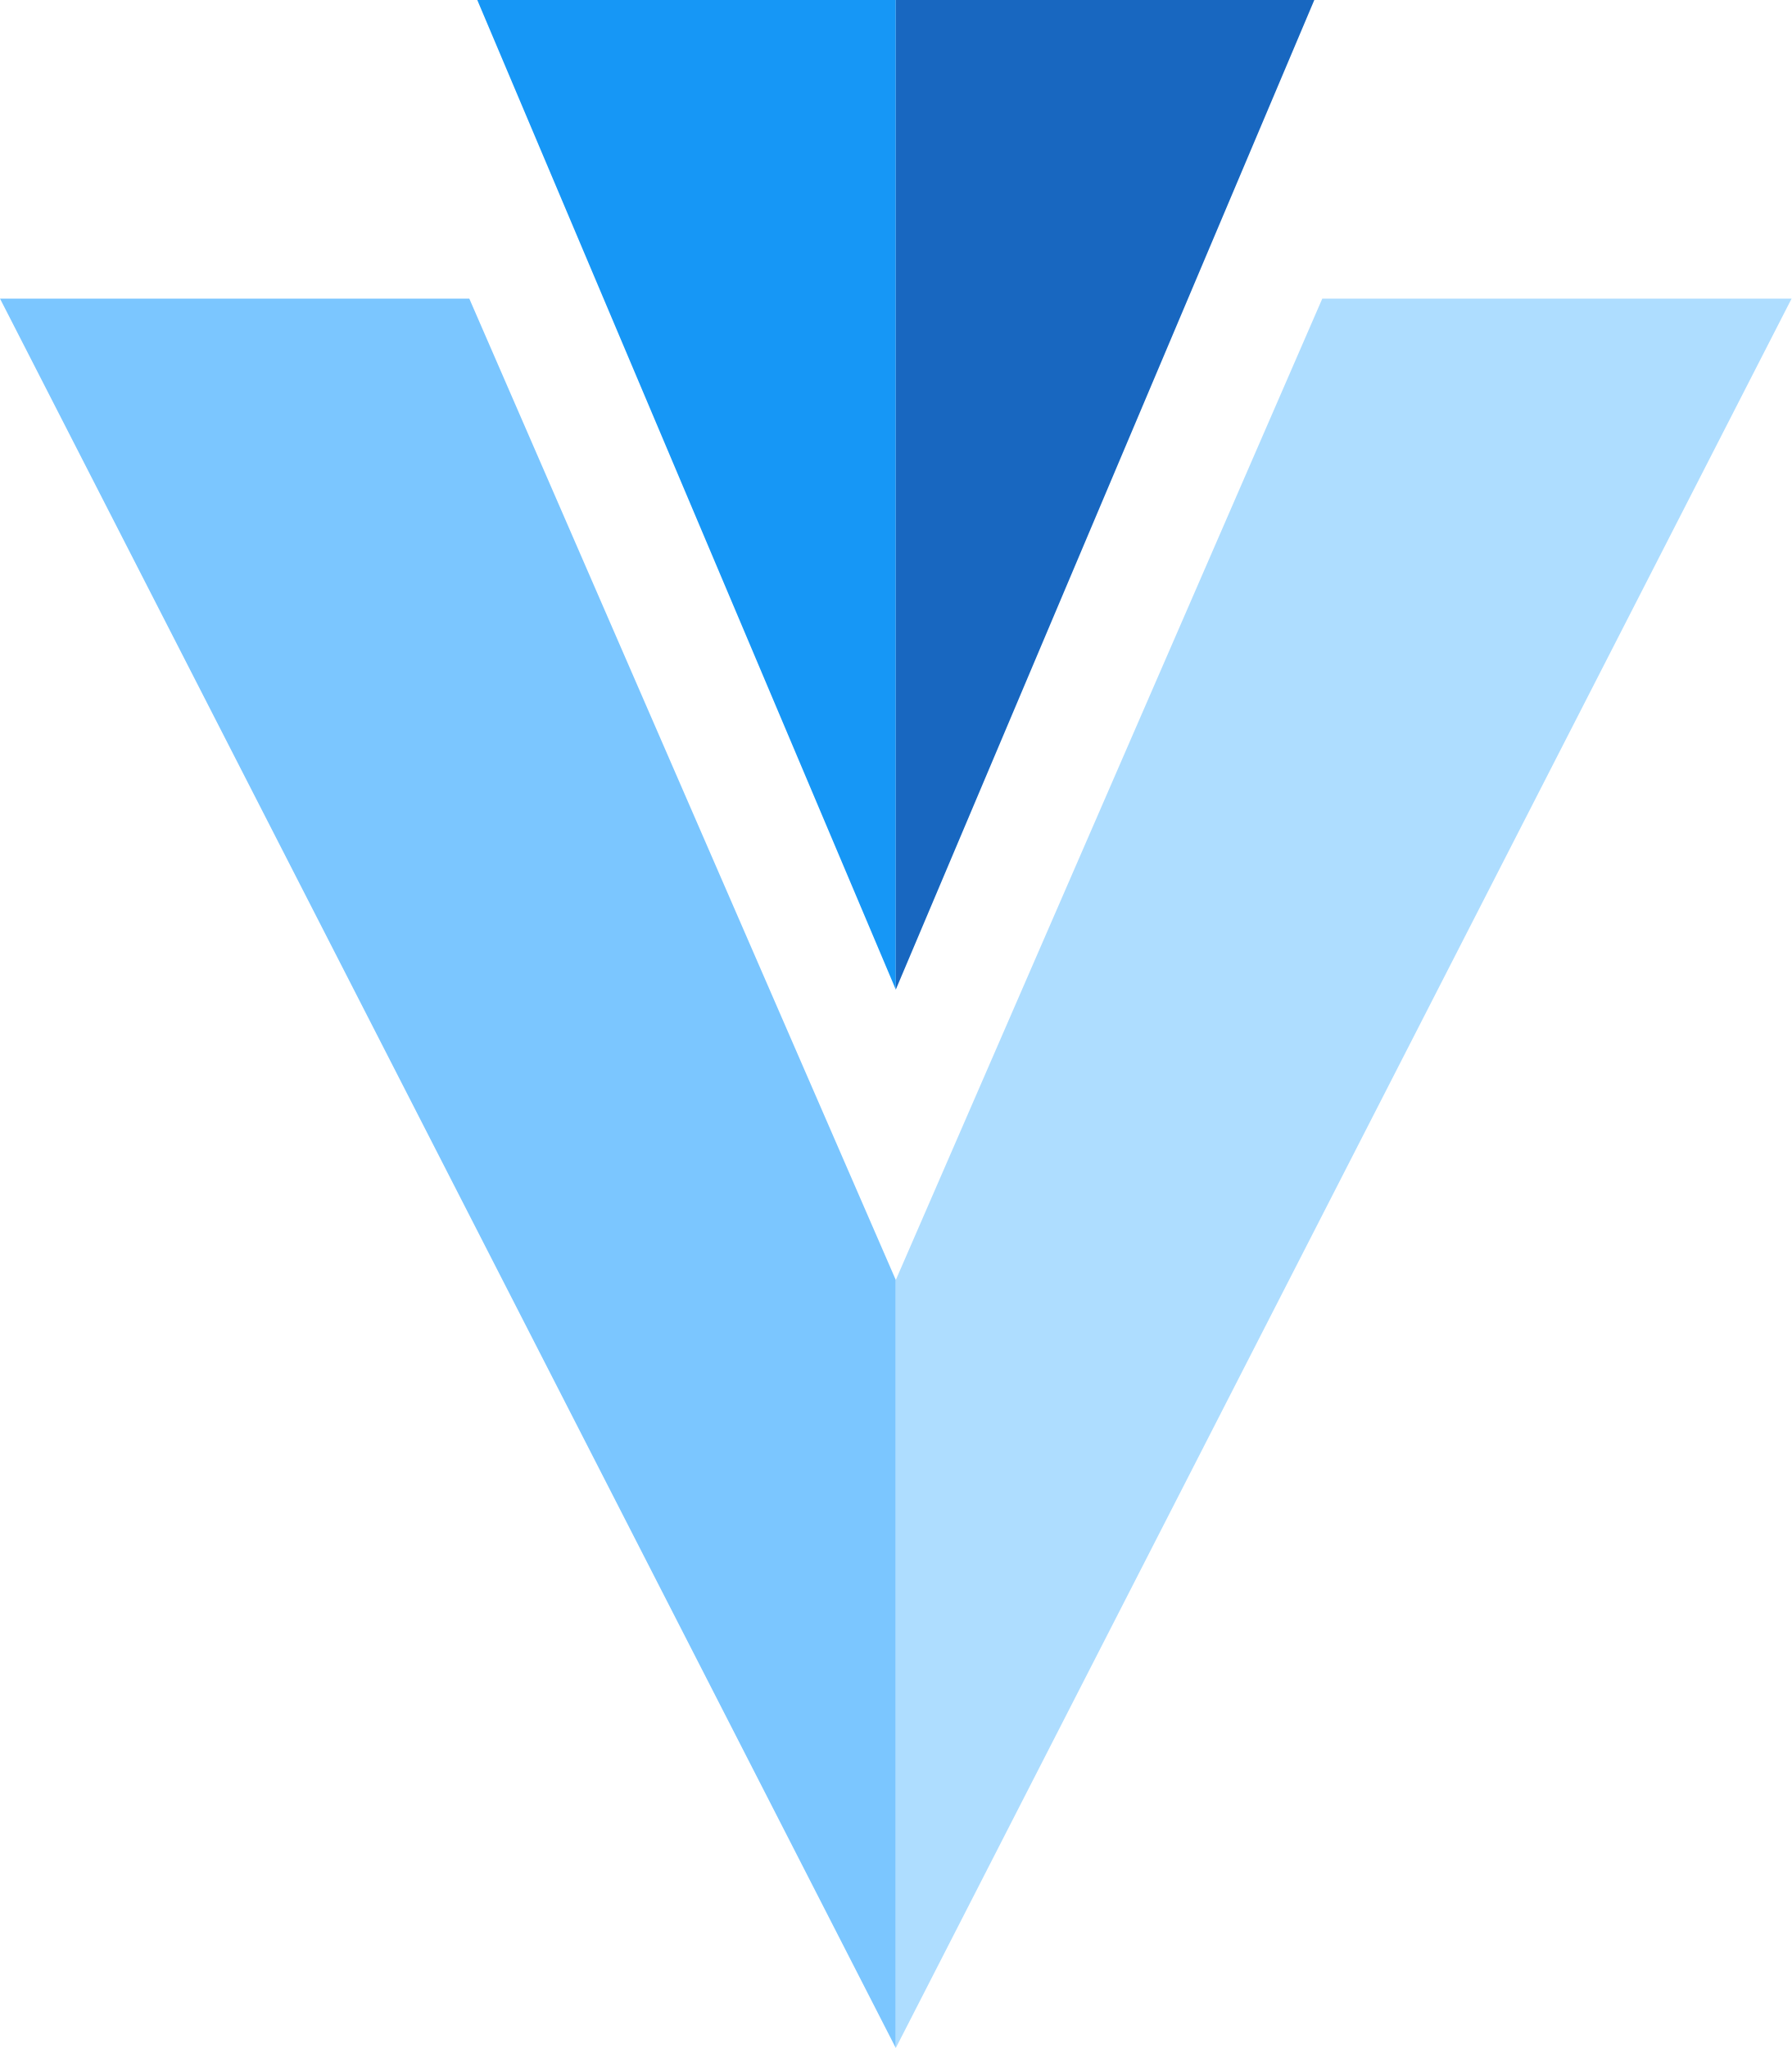
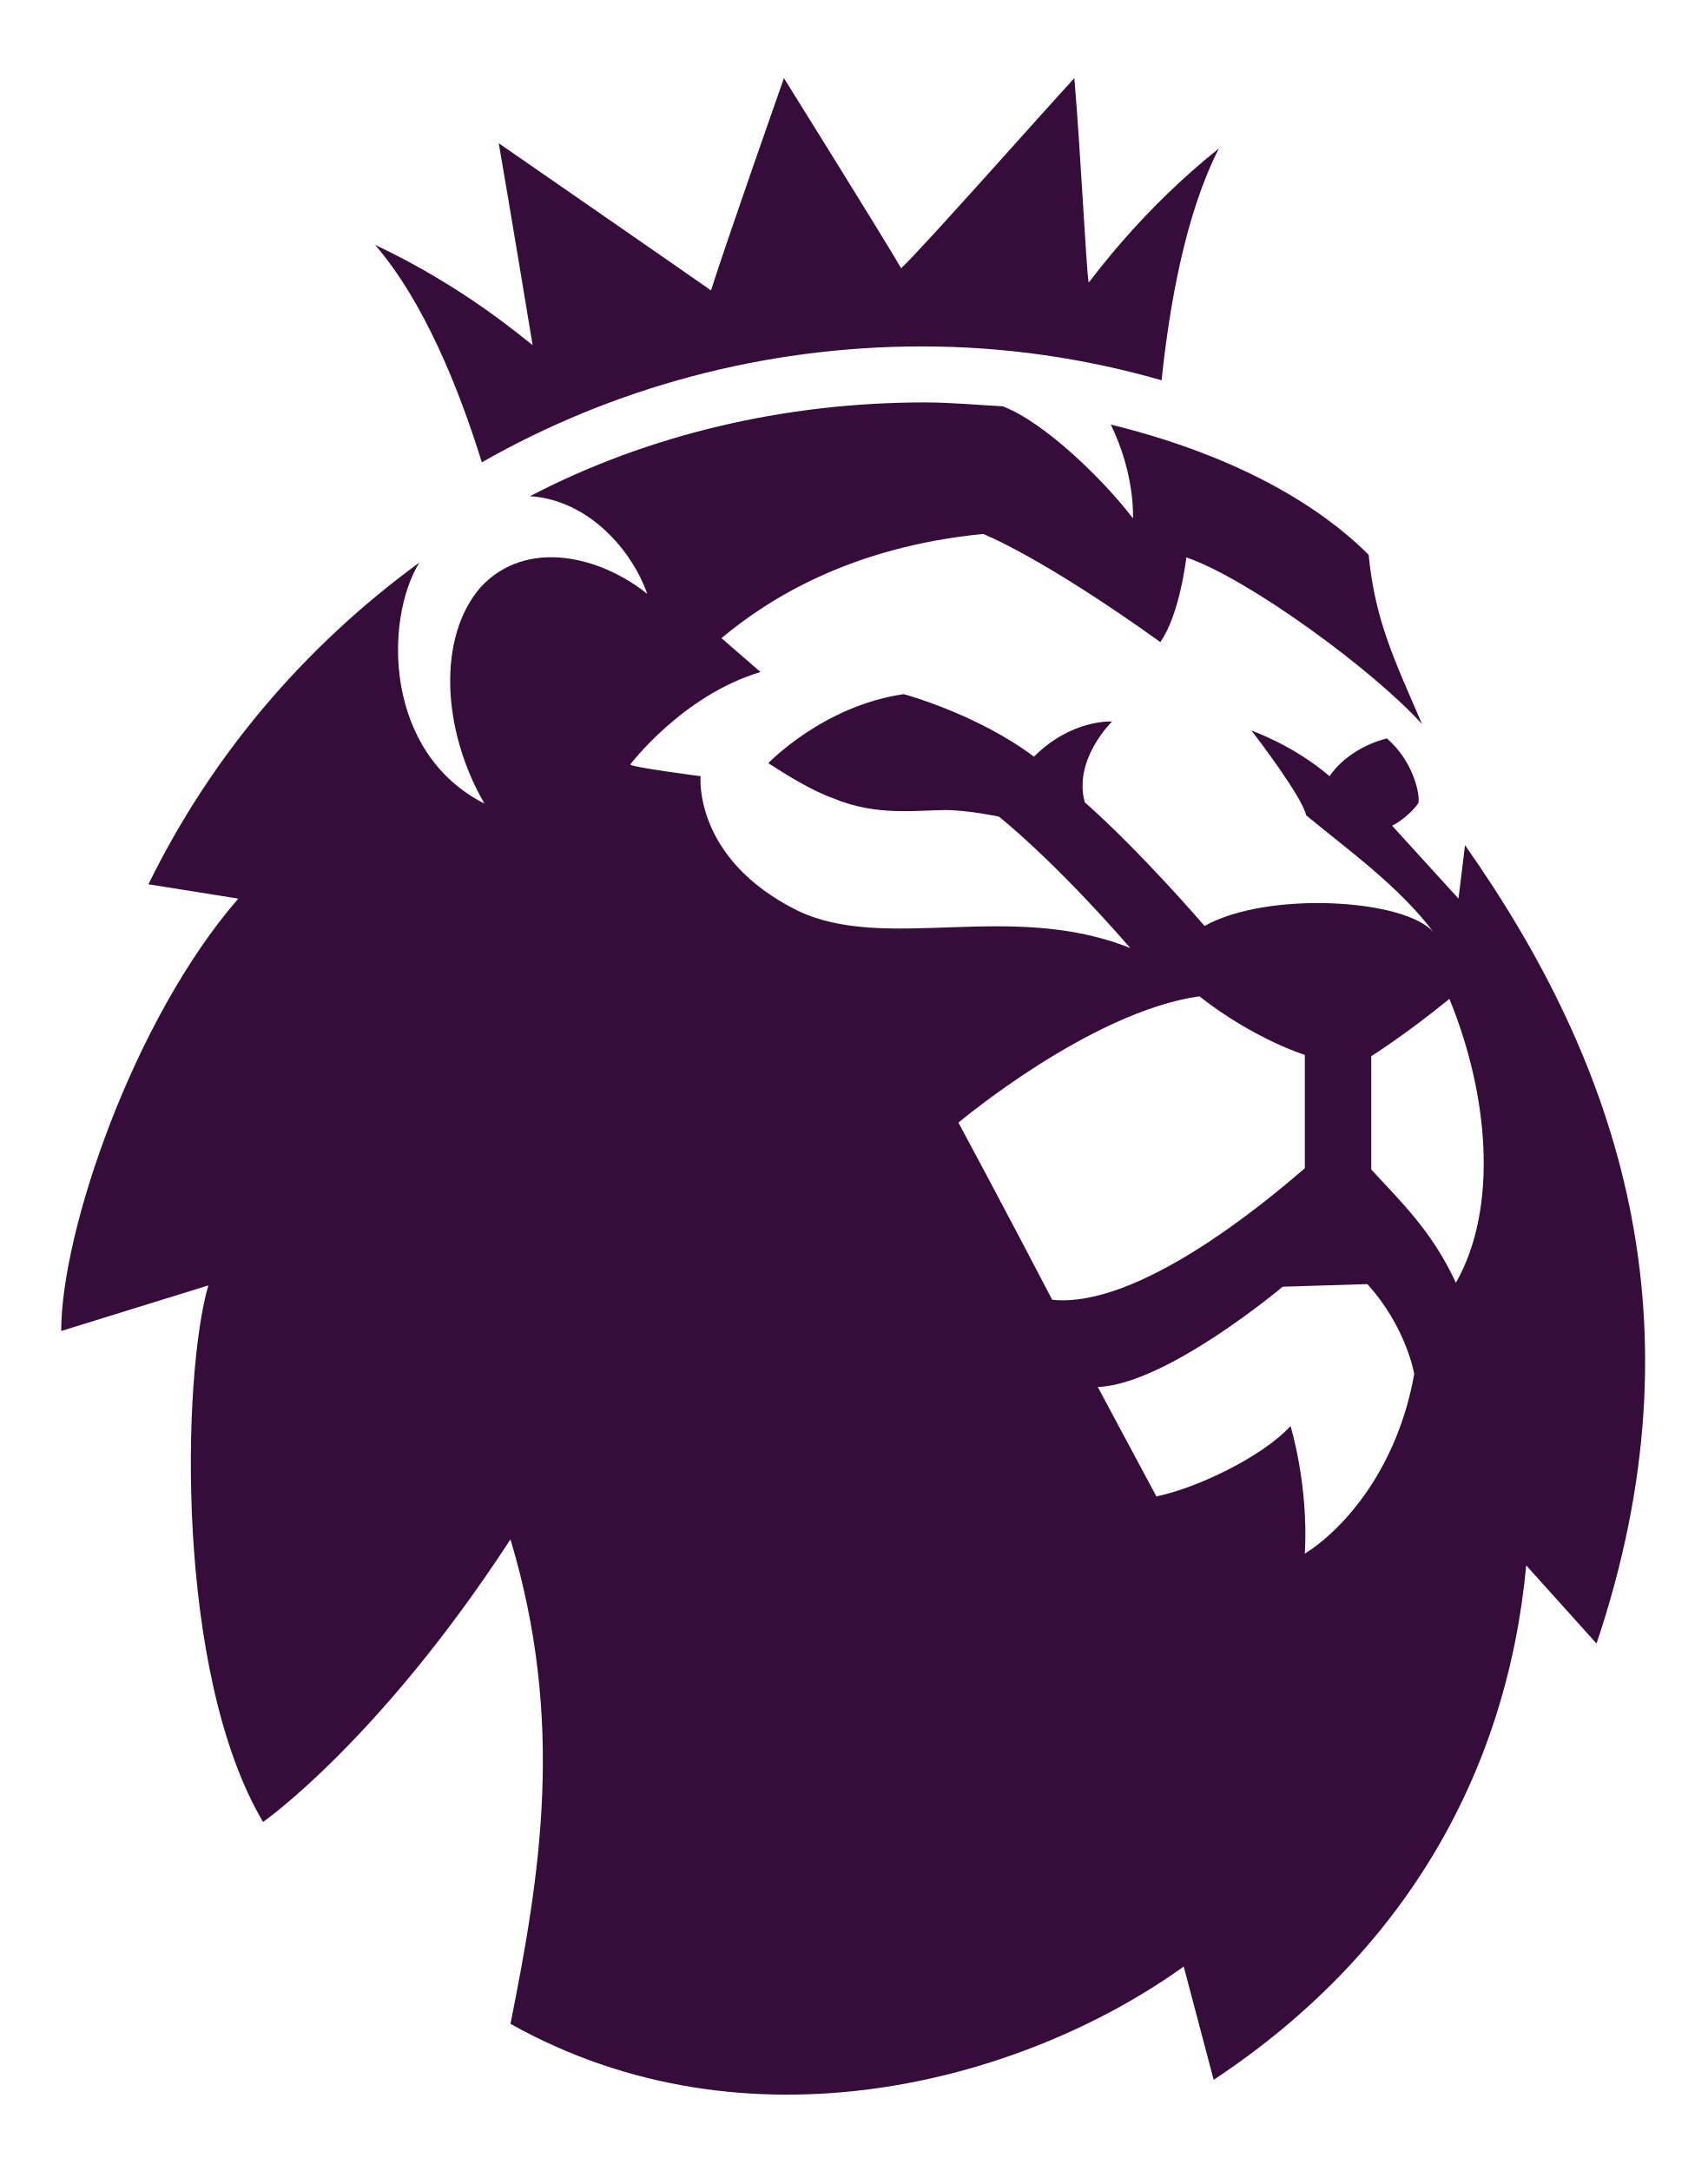
- <svg xmlns="http://www.w3.org/2000/svg" id="Layer_1" data-name="Layer 1" viewBox="0 0 87.5 100">
-   <defs>
-     <style>.cls-1{fill:#1697f6;}.cls-2{fill:#7bc6ff;}.cls-3{fill:#1867c0;}.cls-4{fill:#aeddff;}</style>
-   </defs>
-   <polyline class="cls-1" points="43.75 0 23.31 0 43.75 48.32" />
-   <polygon class="cls-2" points="43.75 62.5 43.75 100 0 14.58 22.92 14.58 43.75 62.5" />
-   <polyline class="cls-3" points="43.75 0 64.19 0 43.75 48.32" />
-   <polygon class="cls-4" points="64.58 14.58 87.5 14.58 43.75 100 43.75 62.5 64.58 14.58" />
+ <svg xmlns="http://www.w3.org/2000/svg" class="logo" style="enable-background:new 0 0 131.1 166.7" version="1.1" viewBox="0 0 131.1 166.7" x="0px" xml:space="preserve" y="0px">
+   <style>.st0{fill:#360d3a}</style>
+   <path class="st0" d="M28.8,18.8c6.8,3.2,11.3,7.1,12.1,7.7c-0.3-1.8-1.7-10.3-2.6-15.5c3.9,2.7,13.3,9.2,16.3,11.3                     C55.8,18.5,60.2,6,60.2,6s7.8,12.5,9,14.6C70.9,19,80.1,8.6,82.5,6c0.5,5.9,0.9,14.5,1.1,15.7c0.5-0.6,4.1-5.6,10-10.3                     c-2.6,5.1-3.8,12.1-4.4,17.8c-5.9-1.7-12.1-2.6-18.4-2.6c-12.2,0-23.8,3.2-33.8,8.9C35.3,30,32.6,23.2,28.8,18.8z M122.6,126.2                     l-5.4-6c-1.5,16.1-9.5,29.9-24,39.5l-2.3-8.7c-12.4,8.9-33.5,14.6-51.7,4.4c2.3-11.5,4.2-23.2,0-37.2c-10.1,15.5-19,21.7-19,21.7                     c-6.8-11.5-6.2-34.4-4.2-41.2l-11.3,3.5c0-7.7,5.6-24,13.6-33.2l-6.9-1.1c4.8-9.8,11.9-18.2,20.8-24.7c-2.7,4.4-2.7,14.6,5,18.5                     c-3.3-5.7-3.6-12.8-0.3-16.6c3.5-3.8,9.2-2.4,12.8,0.5c-1.1-3.2-4.4-7.2-9-7.5c9-4.7,19.5-7.2,30.3-7.2c2.1,0,4.1,0.2,6,0.3                     c3.2,1.2,7.8,5.7,10,8.6c0,0,0.2-3.3-1.7-7.2c11.8,2.9,17.5,7.7,19.8,10c0.5,5.1,2,8.1,4.1,13c-3.8-4.2-13.4-11.2-18.1-12.8                     c0,0-0.5,4.4-2,6.5c-9.2-6.6-13.6-8.3-13.6-8.3C65.3,42,59,46,55.4,49l3,2.6c-6,1.8-10,7.1-10,7.1c0,0.2,5.4,0.9,5.4,0.9                     s-0.6,6.3,7.4,10.3c6.8,3.3,16.4-0.8,25.6,2.9c-6-6.9-10.1-10.1-10.1-10.1s-2.4-0.5-4.1-0.5c-2.1,0-5.3,0.5-8.6-0.9                     c-1.7-0.6-3.6-1.8-5-2.7c0,0,4.2-4.4,10.4-5.3c0,0,5.6,1.5,10,4.8c2.9-2.9,6-2.7,6-2.7s-3,2.9-2.1,6.2c4.4,3.9,9.2,9.5,9.2,9.5                     c4.8-2.7,15.4-2.1,17.6,0.5c-2.7-3.6-6.8-6.5-9.8-9c-0.3-1.4-3.8-6-4.2-6.5c0,0,3.2,1.1,6,3.5c0.8-1.2,2.4-2.4,4.4-2.9                     c2.1,1.8,2.6,4.5,2.4,5c-0.9,1.2-2,1.7-2,1.7l5.1,5.6l0.5-4.1C124.4,81.8,130.9,101.5,122.6,126.2z M100.2,89.7v-8.7                     c0,0-3.9-1.2-8.1-4.5c-8.4,1.2-18.5,9.7-18.5,9.7s3.5,6.5,7.2,13.6C87.4,100.5,97.2,92.3,100.2,89.7z M108.6,105.5                     c0,0-0.6-3.6-3.6-6.9l-6.5,0.2c0,0-8.9,7.5-14.2,7.7c0,0,3,5.6,4.5,8.4c3-0.6,8.1-3,10.3-5.4c0,0,1.4,4.5,1.1,9.8                     C103.2,117.4,107.3,112.8,108.6,105.5z M111.3,76.7c-3.3,2.7-6,4.4-6,4.4v8.7c2.4,2.6,4.7,4.8,6.5,8.7                     C115.1,92.7,114.3,84,111.3,76.7z">
+     </path>
</svg>
